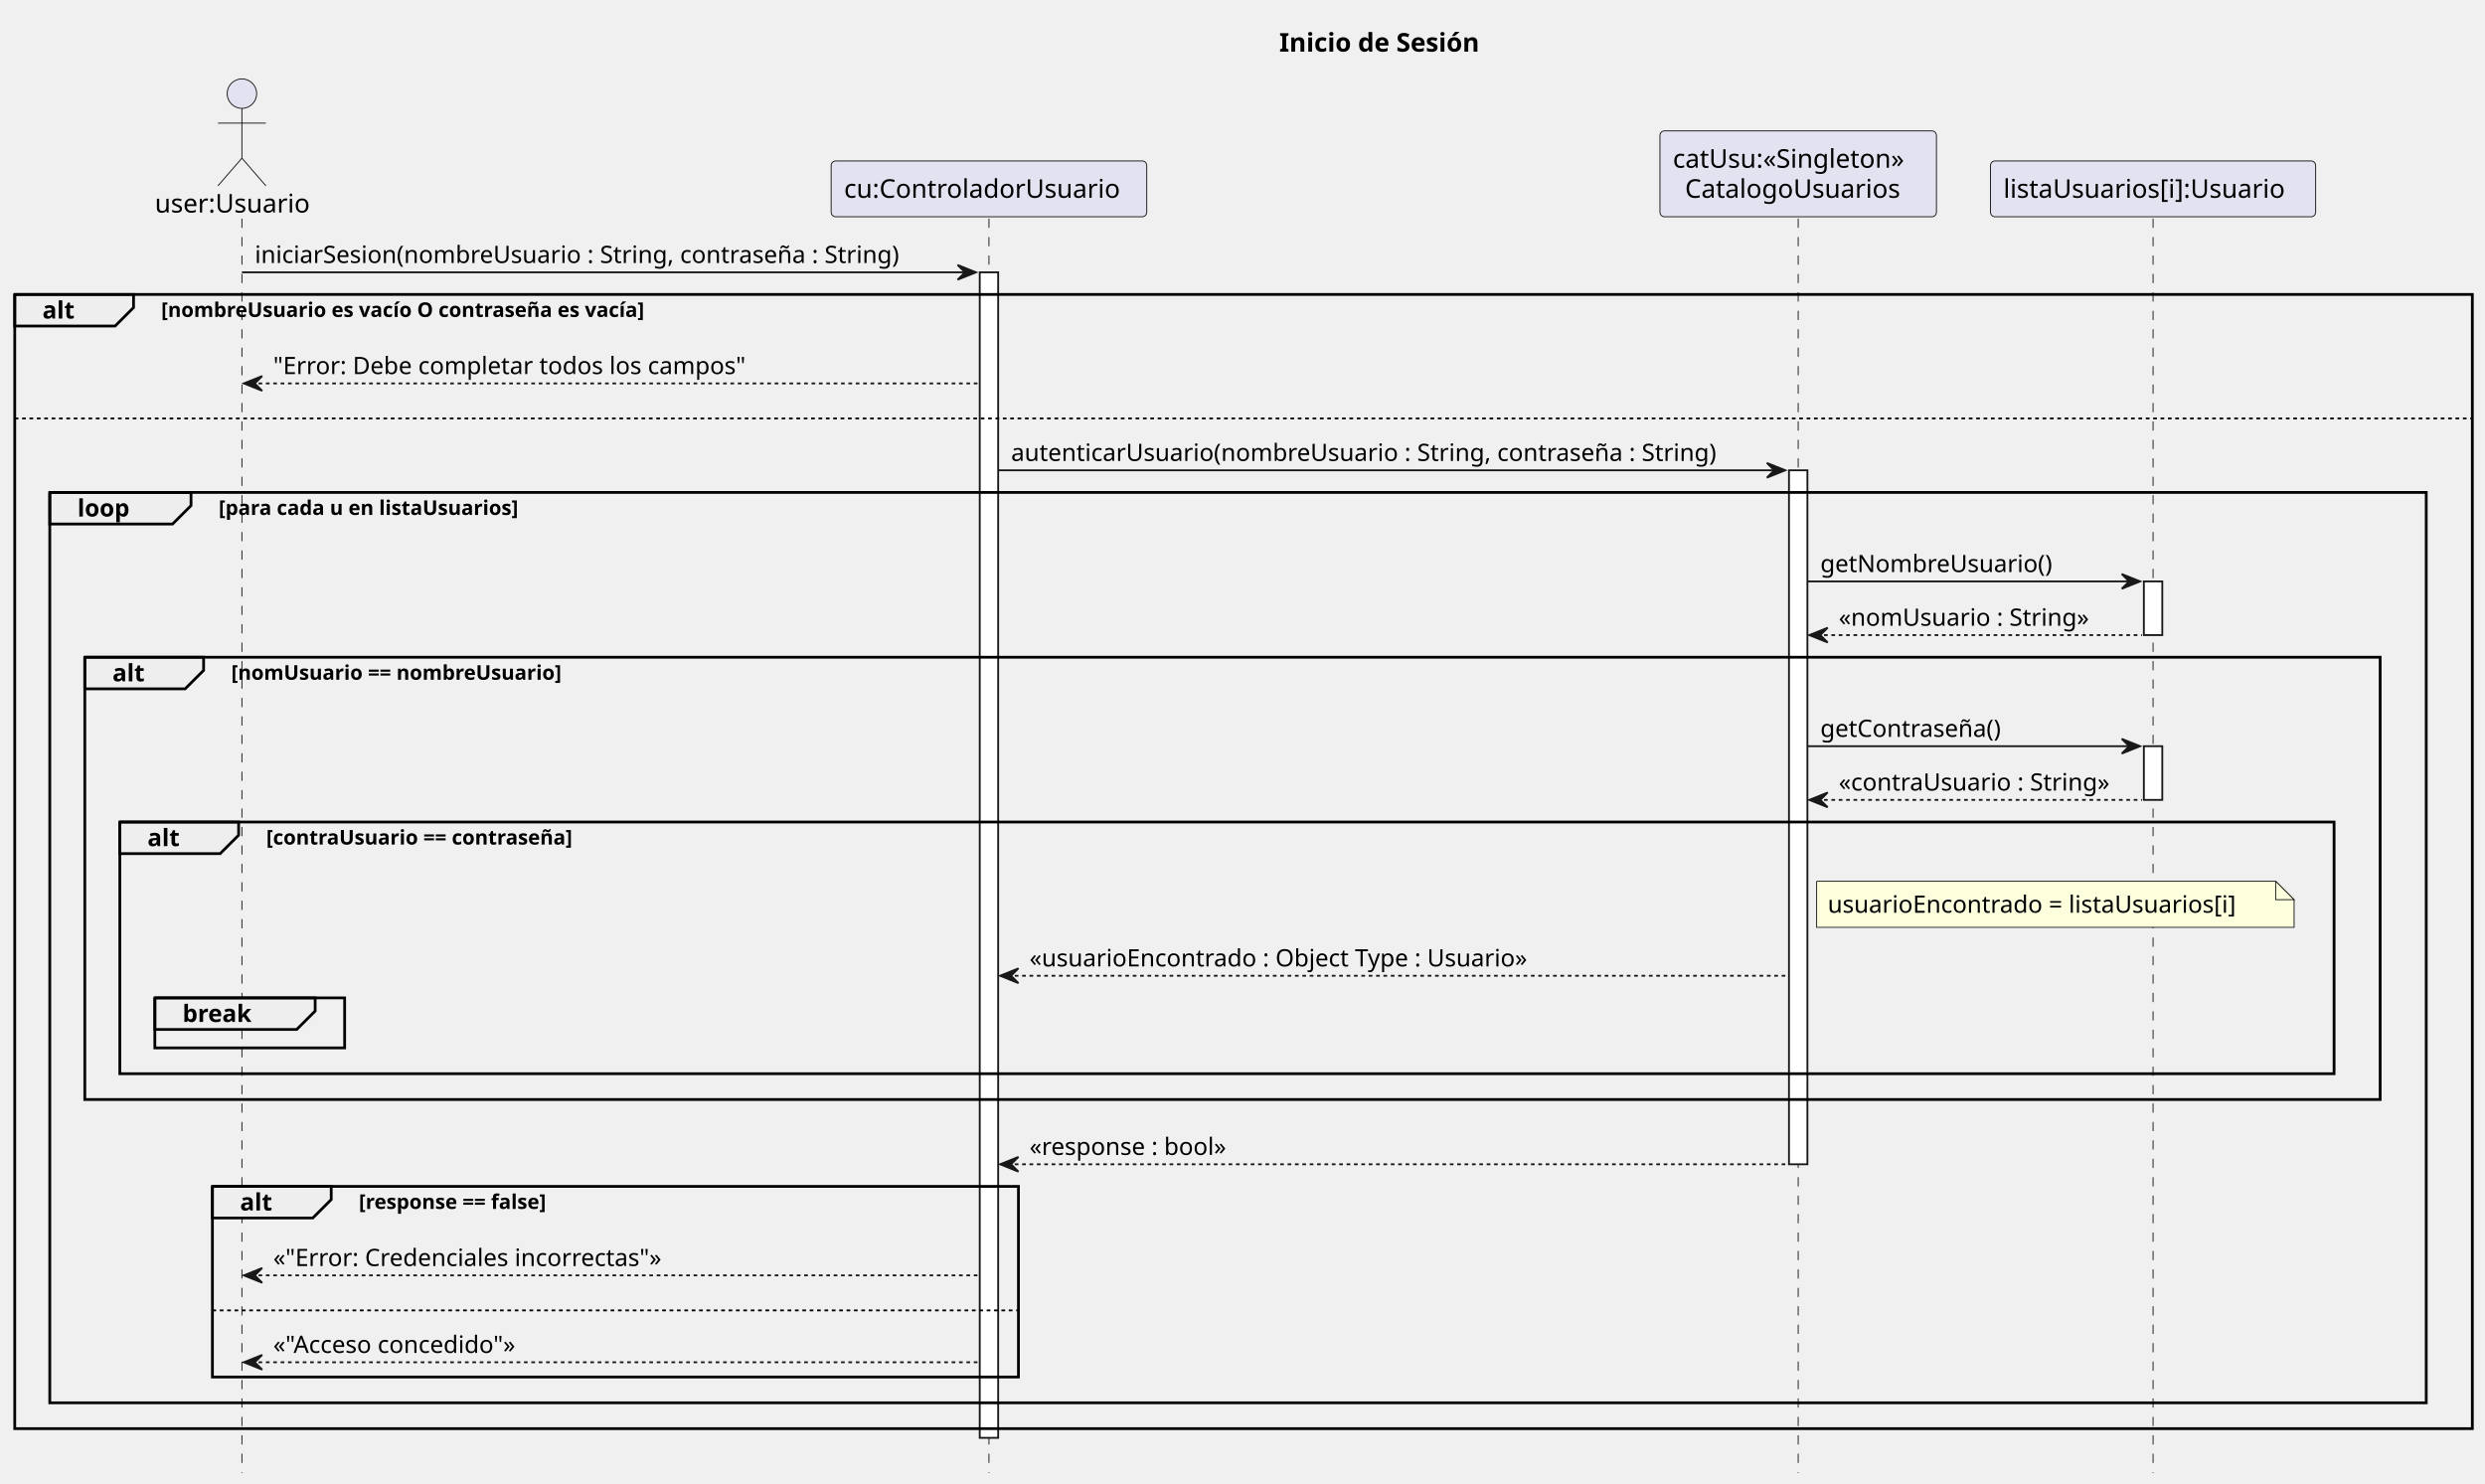
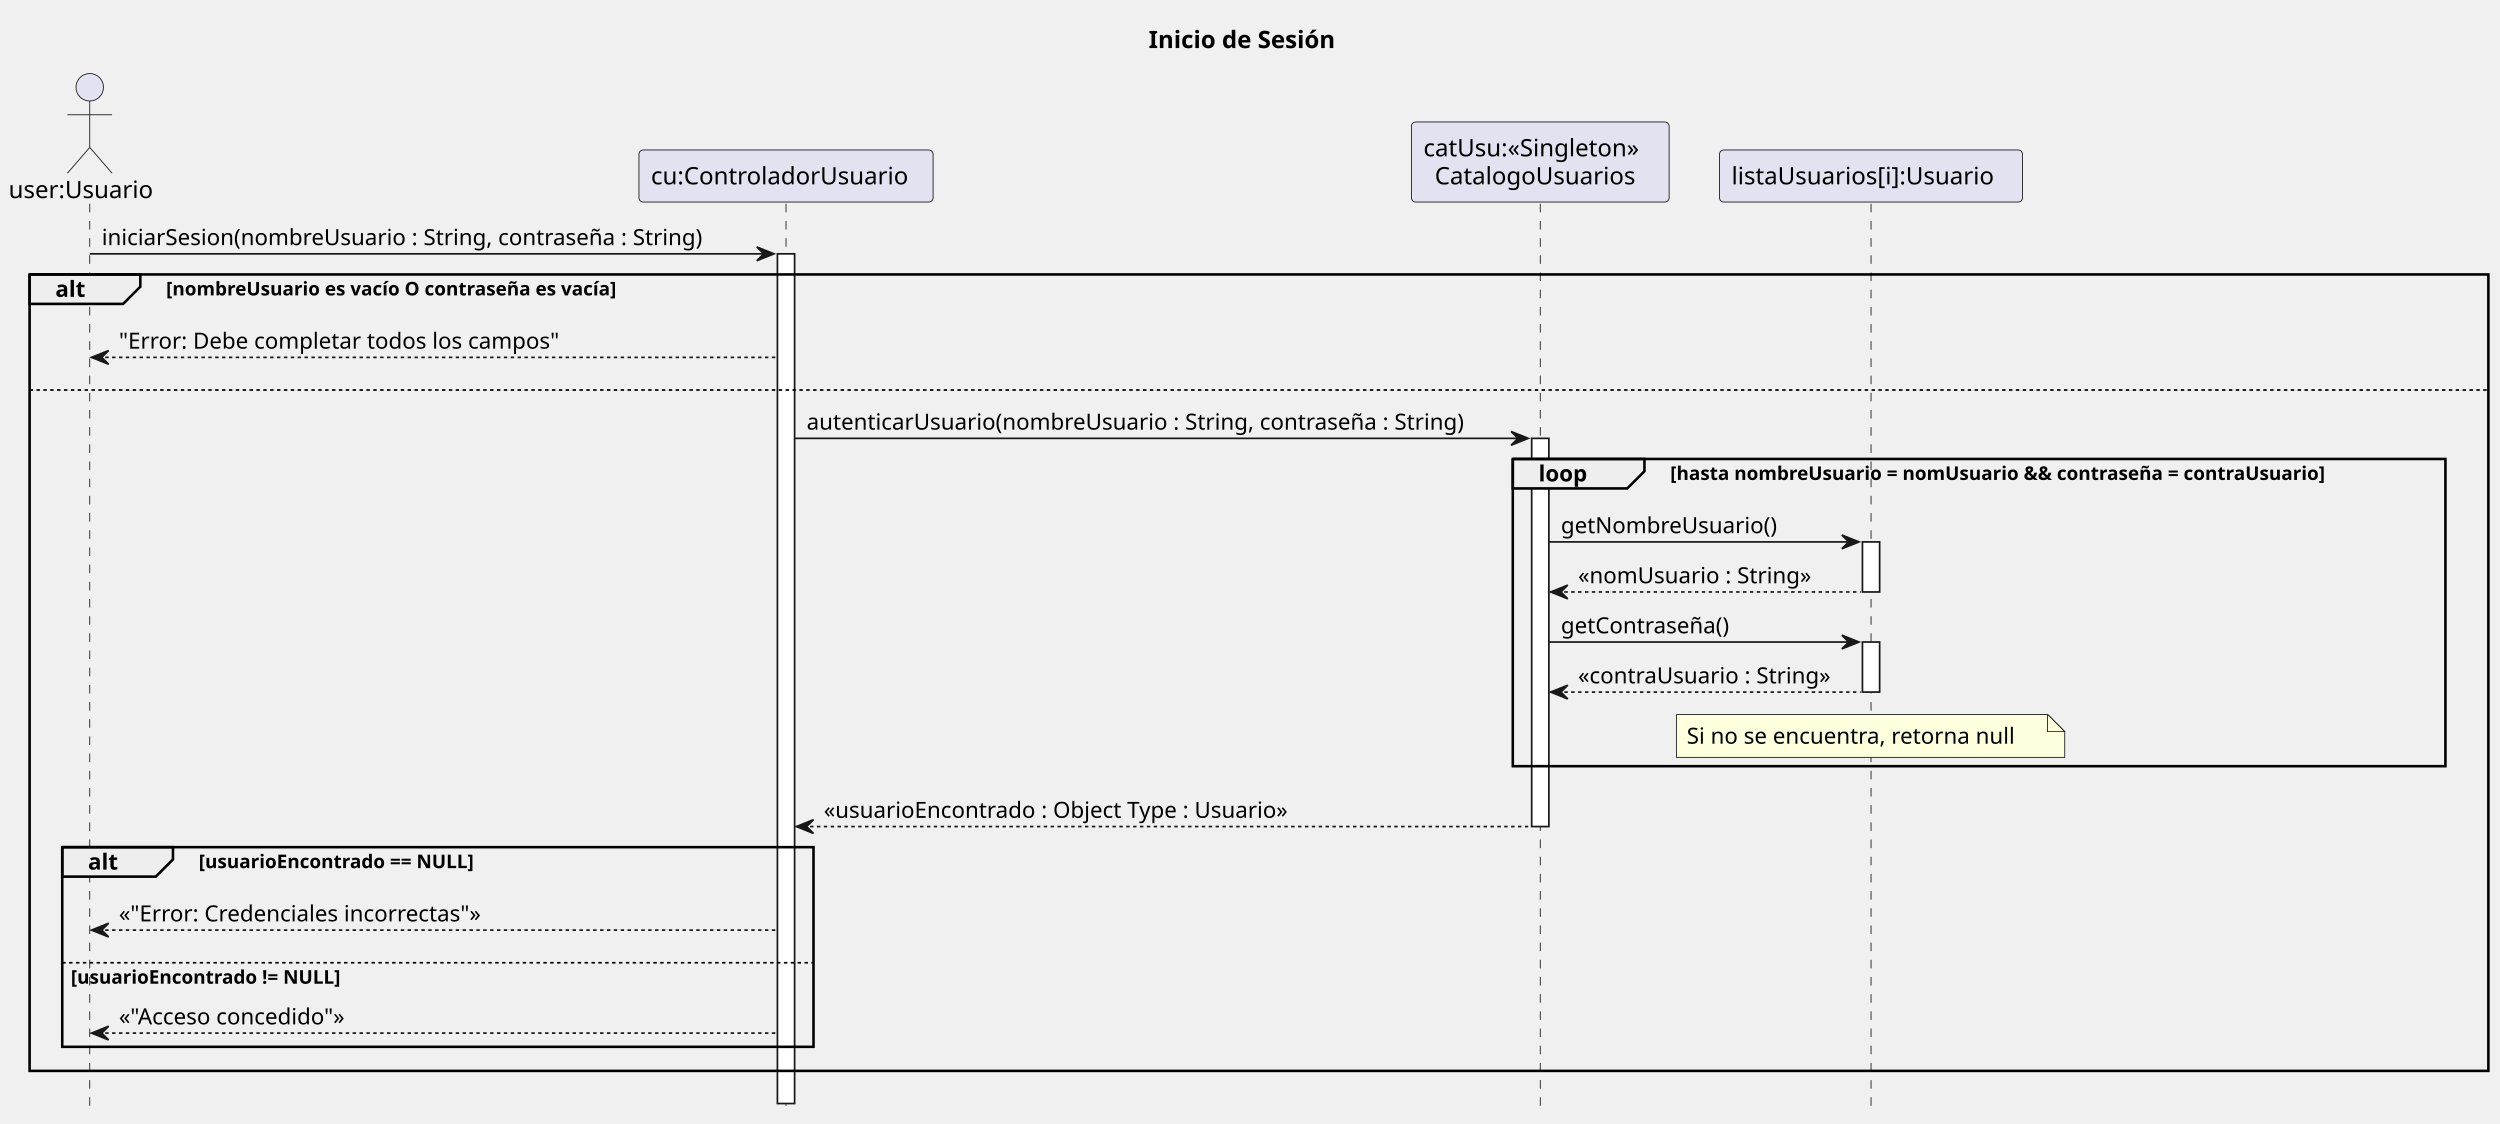
- <svg xmlns="http://www.w3.org/2000/svg" contentStyleType="text/css" data-diagram-type="SEQUENCE" height="805px" preserveAspectRatio="none" style="width:1348px;height:805px;background:#FFFFFF;" version="1.1" viewBox="0 0 1348 805" width="1348px" zoomAndPan="magnify">
+ <svg xmlns="http://www.w3.org/2000/svg" contentStyleType="text/css" data-diagram-type="SEQUENCE" height="654px" preserveAspectRatio="none" style="width:1455px;height:654px;background:#FFFFFF;" version="1.1" viewBox="0 0 1455 654" width="1455px" zoomAndPan="magnify">
  <defs />
  <g>
-     <text fill="#000000" font-family="sans-serif" font-size="14" font-weight="bold" lengthAdjust="spacing" textLength="124.25" x="693.939" y="27.995">Inicio de Sesión</text>
+     <text fill="#000000" font-family="sans-serif" font-size="14" font-weight="bold" lengthAdjust="spacing" textLength="124.25" x="668.494" y="27.995">Inicio de Sesión</text>
    <g>
-       <rect fill="#000000" fill-opacity="0" height="680.391" width="8" x="127.728" y="118.594" />
-       <line style="stroke:#181818;stroke-width:0.5;stroke-dasharray:5,5;" x1="131.228" x2="131.228" y1="118.594" y2="798.984" />
+       <rect fill="#000000" fill-opacity="0" height="528.664" width="8" x="48.728" y="118.594" />
+       <line style="stroke:#181818;stroke-width:0.5;stroke-dasharray:5,5;" x1="52.228" x2="52.228" y1="118.594" y2="647.258" />
    </g>
    <g>
-       <rect fill="#000000" fill-opacity="0" height="680.391" width="8" x="532.96" y="118.594" />
-       <line style="stroke:#181818;stroke-width:0.5;stroke-dasharray:5,5;" x1="536.46" x2="536.46" y1="118.594" y2="798.984" />
+       <rect fill="#000000" fill-opacity="0" height="528.664" width="8" x="453.96" y="118.594" />
+       <line style="stroke:#181818;stroke-width:0.5;stroke-dasharray:5,5;" x1="457.46" x2="457.46" y1="118.594" y2="647.258" />
    </g>
    <g>
-       <rect fill="#FFFFFF" height="632.258" style="stroke:#181818;stroke-width:1;" width="10" x="531.46" y="147.727" />
+       <rect fill="#FFFFFF" height="494.531" style="stroke:#181818;stroke-width:1;" width="10" x="452.46" y="147.727" />
    </g>
    <g>
-       <rect fill="#000000" fill-opacity="0" height="680.391" width="8" x="971.943" y="118.594" />
-       <line style="stroke:#181818;stroke-width:0.5;stroke-dasharray:5,5;" x1="975.443" x2="975.443" y1="118.594" y2="798.984" />
+       <rect fill="#000000" fill-opacity="0" height="528.664" width="8" x="892.943" y="118.594" />
+       <line style="stroke:#181818;stroke-width:0.5;stroke-dasharray:5,5;" x1="896.443" x2="896.443" y1="118.594" y2="647.258" />
    </g>
    <g>
-       <rect fill="#FFFFFF" height="376.461" style="stroke:#181818;stroke-width:1;" width="10" x="970.443" y="255.125" />
+       <rect fill="#FFFFFF" height="225.93" style="stroke:#181818;stroke-width:1;" width="10" x="891.443" y="255.125" />
    </g>
    <g>
-       <rect fill="#000000" fill-opacity="0" height="680.391" width="8" x="1164.444" y="118.594" />
-       <line style="stroke:#181818;stroke-width:0.5;stroke-dasharray:5,5;" x1="1167.944" x2="1167.944" y1="118.594" y2="798.984" />
+       <rect fill="#000000" fill-opacity="0" height="528.664" width="8" x="1085.444" y="118.594" />
+       <line style="stroke:#181818;stroke-width:0.5;stroke-dasharray:5,5;" x1="1088.944" x2="1088.944" y1="118.594" y2="647.258" />
    </g>
    <g>
-       <rect fill="#FFFFFF" height="29.133" style="stroke:#181818;stroke-width:1;" width="10" x="1162.944" y="315.391" />
+       <rect fill="#FFFFFF" height="29.133" style="stroke:#181818;stroke-width:1;" width="10" x="1083.944" y="315.391" />
    </g>
    <g>
-       <rect fill="#FFFFFF" height="29.133" style="stroke:#181818;stroke-width:1;" width="10" x="1162.944" y="404.789" />
+       <rect fill="#FFFFFF" height="29.133" style="stroke:#181818;stroke-width:1;" width="10" x="1083.944" y="373.656" />
    </g>
-     <text fill="#000000" font-family="sans-serif" font-size="14" lengthAdjust="spacing" textLength="88.457" x="84" y="115.292">user:Usuario</text>
-     <ellipse cx="131.228" cy="50.797" fill="#E2E2F0" rx="8" ry="8" style="stroke:#181818;stroke-width:0.5;" />
-     <path d="M131.228,58.797 L131.228,85.797 M118.228,66.797 L144.228,66.797 M131.228,85.797 L118.228,100.797 M131.228,85.797 L144.228,100.797" fill="none" style="stroke:#181818;stroke-width:0.5;" />
-     <rect fill="#E2E2F0" height="30.297" rx="2.5" ry="2.5" style="stroke:#181818;stroke-width:0.5;" width="171.192" x="450.864" y="87.297" />
-     <text fill="#000000" font-family="sans-serif" font-size="14" lengthAdjust="spacing" textLength="157.192" x="457.864" y="107.292">cu:ControladorUsuario</text>
-     <rect fill="#E2E2F0" height="46.594" rx="2.5" ry="2.5" style="stroke:#181818;stroke-width:0.5;" width="149.994" x="900.446" y="71" />
-     <text fill="#000000" font-family="sans-serif" font-size="14" lengthAdjust="spacing" textLength="135.994" x="907.446" y="90.995">catUsu:«Singleton»</text>
-     <text fill="#000000" font-family="sans-serif" font-size="14" lengthAdjust="spacing" textLength="122.828" x="914.029" y="107.292">CatalogoUsuarios</text>
-     <rect fill="#E2E2F0" height="30.297" rx="2.5" ry="2.5" style="stroke:#181818;stroke-width:0.5;" width="176.374" x="1079.757" y="87.297" />
-     <text fill="#000000" font-family="sans-serif" font-size="14" lengthAdjust="spacing" textLength="162.374" x="1086.757" y="107.292">listaUsuarios[i]:Usuario</text>
-     <polygon fill="#181818" points="519.46,143.727,529.46,147.727,519.46,151.727,523.46,147.727" style="stroke:#181818;stroke-width:1;" />
-     <line style="stroke:#181818;stroke-width:1;" x1="131.228" x2="525.46" y1="147.727" y2="147.727" />
-     <text fill="#000000" font-family="sans-serif" font-size="13" lengthAdjust="spacing" textLength="376.232" x="138.228" y="142.661">iniciarSesion(nombreUsuario : String, contraseña : String)</text>
-     <path d="M8,159.727 L72.443,159.727 L72.443,166.859 L62.443,176.859 L8,176.859 L8,159.727" fill="#EEEEEE" style="stroke:#000000;stroke-width:1.5;" />
-     <rect fill="none" height="615.258" style="stroke:#000000;stroke-width:1.5;" width="1333.127" x="8" y="159.727" />
-     <text fill="#000000" font-family="sans-serif" font-size="13" font-weight="bold" lengthAdjust="spacing" textLength="19.443" x="23" y="172.793">alt</text>
-     <text fill="#000000" font-family="sans-serif" font-size="11" font-weight="bold" lengthAdjust="spacing" textLength="299.519" x="87.443" y="171.937">[nombreUsuario es vacío O contraseña es vacía]</text>
-     <line style="stroke:#000000;stroke-width:1;stroke-dasharray:2,2;" x1="8" x2="1341.127" y1="226.992" y2="226.992" />
-     <polygon fill="#181818" points="142.228,203.992,132.228,207.992,142.228,211.992,138.228,207.992" style="stroke:#181818;stroke-width:1;" />
-     <line style="stroke:#181818;stroke-width:1;stroke-dasharray:2,2;" x1="136.228" x2="530.46" y1="207.992" y2="207.992" />
-     <text fill="#000000" font-family="sans-serif" font-size="13" lengthAdjust="spacing" textLength="274.619" x="148.228" y="202.926">"Error: Debe completar todos los campos"</text>
-     <polygon fill="#181818" points="958.443,251.125,968.443,255.125,958.443,259.125,962.443,255.125" style="stroke:#181818;stroke-width:1;" />
-     <line style="stroke:#181818;stroke-width:1;" x1="541.46" x2="964.443" y1="255.125" y2="255.125" />
-     <text fill="#000000" font-family="sans-serif" font-size="13" lengthAdjust="spacing" textLength="409.982" x="548.46" y="250.059">autenticarUsuario(nombreUsuario : String, contraseña : String)</text>
-     <path d="M27,267.125 L103.624,267.125 L103.624,274.258 L93.624,284.258 L27,284.258 L27,267.125" fill="#EEEEEE" style="stroke:#000000;stroke-width:1.5;" />
-     <rect fill="none" height="493.859" style="stroke:#000000;stroke-width:1.5;" width="1289.127" x="27" y="267.125" />
-     <text fill="#000000" font-family="sans-serif" font-size="13" font-weight="bold" lengthAdjust="spacing" textLength="31.624" x="42" y="280.192">loop</text>
-     <text fill="#000000" font-family="sans-serif" font-size="11" font-weight="bold" lengthAdjust="spacing" textLength="186.683" x="118.624" y="279.335">[para cada u en listaUsuarios]</text>
-     <polygon fill="#181818" points="1150.944,311.391,1160.944,315.391,1150.944,319.391,1154.944,315.391" style="stroke:#181818;stroke-width:1;" />
-     <line style="stroke:#181818;stroke-width:1;" x1="980.443" x2="1156.944" y1="315.391" y2="315.391" />
-     <text fill="#000000" font-family="sans-serif" font-size="13" lengthAdjust="spacing" textLength="132.831" x="987.443" y="310.325">getNombreUsuario()</text>
-     <polygon fill="#181818" points="991.443,340.523,981.443,344.523,991.443,348.523,987.443,344.523" style="stroke:#181818;stroke-width:1;" />
-     <line style="stroke:#181818;stroke-width:1;stroke-dasharray:2,2;" x1="985.443" x2="1161.944" y1="344.523" y2="344.523" />
-     <text fill="#000000" font-family="sans-serif" font-size="13" lengthAdjust="spacing" textLength="145.609" x="997.443" y="339.457">«nomUsuario : String»</text>
-     <path d="M46,356.523 L110.443,356.523 L110.443,363.656 L100.443,373.656 L46,373.656 L46,356.523" fill="#EEEEEE" style="stroke:#000000;stroke-width:1.5;" />
-     <rect fill="none" height="239.93" style="stroke:#000000;stroke-width:1.5;" width="1245.127" x="46" y="356.523" />
-     <text fill="#000000" font-family="sans-serif" font-size="13" font-weight="bold" lengthAdjust="spacing" textLength="19.443" x="61" y="369.59">alt</text>
-     <text fill="#000000" font-family="sans-serif" font-size="11" font-weight="bold" lengthAdjust="spacing" textLength="205.579" x="125.443" y="368.734">[nomUsuario == nombreUsuario]</text>
-     <polygon fill="#181818" points="1150.944,400.789,1160.944,404.789,1150.944,408.789,1154.944,404.789" style="stroke:#181818;stroke-width:1;" />
-     <line style="stroke:#181818;stroke-width:1;" x1="980.443" x2="1156.944" y1="404.789" y2="404.789" />
-     <text fill="#000000" font-family="sans-serif" font-size="13" lengthAdjust="spacing" textLength="106.145" x="987.443" y="399.723">getContraseña()</text>
-     <polygon fill="#181818" points="991.443,429.922,981.443,433.922,991.443,437.922,987.443,433.922" style="stroke:#181818;stroke-width:1;" />
-     <line style="stroke:#181818;stroke-width:1;stroke-dasharray:2,2;" x1="985.443" x2="1161.944" y1="433.922" y2="433.922" />
-     <text fill="#000000" font-family="sans-serif" font-size="13" lengthAdjust="spacing" textLength="158.501" x="997.443" y="428.856">«contraUsuario : String»</text>
-     <path d="M65,445.922 L129.443,445.922 L129.443,453.055 L119.443,463.055 L65,463.055 L65,445.922" fill="#EEEEEE" style="stroke:#000000;stroke-width:1.5;" />
-     <rect fill="none" height="136.531" style="stroke:#000000;stroke-width:1.5;" width="1201.127" x="65" y="445.922" />
-     <text fill="#000000" font-family="sans-serif" font-size="13" font-weight="bold" lengthAdjust="spacing" textLength="19.443" x="80" y="458.989">alt</text>
-     <text fill="#000000" font-family="sans-serif" font-size="11" font-weight="bold" lengthAdjust="spacing" textLength="192.924" x="144.443" y="458.132">[contraUsuario == contraseña]</text>
-     <path d="M985.443,478.055 L985.443,503.055 L1244.443,503.055 L1244.443,488.055 L1234.443,478.055 L985.443,478.055" fill="#FEFFDD" style="stroke:#181818;stroke-width:0.5;" />
-     <path d="M1234.443,478.055 L1234.443,488.055 L1244.443,488.055 L1234.443,478.055" fill="#FEFFDD" style="stroke:#181818;stroke-width:0.5;" />
-     <text fill="#000000" font-family="sans-serif" font-size="13" lengthAdjust="spacing" textLength="238.685" x="991.443" y="495.122">usuarioEncontrado = listaUsuarios[i]</text>
-     <polygon fill="#181818" points="552.46,525.32,542.46,529.32,552.46,533.32,548.46,529.32" style="stroke:#181818;stroke-width:1;" />
-     <line style="stroke:#181818;stroke-width:1;stroke-dasharray:2,2;" x1="546.46" x2="969.443" y1="529.32" y2="529.32" />
-     <text fill="#000000" font-family="sans-serif" font-size="13" lengthAdjust="spacing" textLength="291.491" x="558.46" y="524.254">«usuarioEncontrado : Object Type : Usuario»</text>
-     <path d="M84,541.32 L170.952,541.32 L170.952,548.453 L160.952,558.453 L84,558.453 L84,541.32" fill="#EEEEEE" style="stroke:#000000;stroke-width:1.5;" />
-     <rect fill="none" height="27.133" style="stroke:#000000;stroke-width:1.5;" width="102.952" x="84" y="541.32" />
-     <text fill="#000000" font-family="sans-serif" font-size="13" font-weight="bold" lengthAdjust="spacing" textLength="41.952" x="99" y="554.387">break</text>
-     <polygon fill="#181818" points="552.46,627.586,542.46,631.586,552.46,635.586,548.46,631.586" style="stroke:#181818;stroke-width:1;" />
-     <line style="stroke:#181818;stroke-width:1;stroke-dasharray:2,2;" x1="546.46" x2="969.443" y1="631.586" y2="631.586" />
-     <text fill="#000000" font-family="sans-serif" font-size="13" lengthAdjust="spacing" textLength="115.654" x="558.46" y="626.52">«response : bool»</text>
-     <path d="M115.228,643.586 L179.671,643.586 L179.671,650.719 L169.671,660.719 L115.228,660.719 L115.228,643.586" fill="#EEEEEE" style="stroke:#000000;stroke-width:1.5;" />
-     <rect fill="none" height="103.398" style="stroke:#000000;stroke-width:1.5;" width="437.232" x="115.228" y="643.586" />
-     <text fill="#000000" font-family="sans-serif" font-size="13" font-weight="bold" lengthAdjust="spacing" textLength="19.443" x="130.228" y="656.653">alt</text>
-     <text fill="#000000" font-family="sans-serif" font-size="11" font-weight="bold" lengthAdjust="spacing" textLength="122.837" x="194.671" y="655.796">[response == false]</text>
-     <line style="stroke:#000000;stroke-width:1;stroke-dasharray:2,2;" x1="115.228" x2="552.46" y1="710.852" y2="710.852" />
-     <polygon fill="#181818" points="142.228,687.852,132.228,691.852,142.228,695.852,138.228,691.852" style="stroke:#181818;stroke-width:1;" />
-     <line style="stroke:#181818;stroke-width:1;stroke-dasharray:2,2;" x1="136.228" x2="530.46" y1="691.852" y2="691.852" />
-     <text fill="#000000" font-family="sans-serif" font-size="13" lengthAdjust="spacing" textLength="229.353" x="148.228" y="686.786">«"Error: Credenciales incorrectas"»</text>
-     <polygon fill="#181818" points="142.228,734.984,132.228,738.984,142.228,742.984,138.228,738.984" style="stroke:#181818;stroke-width:1;" />
-     <line style="stroke:#181818;stroke-width:1;stroke-dasharray:2,2;" x1="136.228" x2="530.46" y1="738.984" y2="738.984" />
-     <text fill="#000000" font-family="sans-serif" font-size="13" lengthAdjust="spacing" textLength="144.466" x="148.228" y="733.918">«"Acceso concedido"»</text>
+     <text fill="#000000" font-family="sans-serif" font-size="14" lengthAdjust="spacing" textLength="88.457" x="5" y="115.292">user:Usuario</text>
+     <ellipse cx="52.228" cy="50.797" fill="#E2E2F0" rx="8" ry="8" style="stroke:#181818;stroke-width:0.5;" />
+     <path d="M52.228,58.797 L52.228,85.797 M39.228,66.797 L65.228,66.797 M52.228,85.797 L39.228,100.797 M52.228,85.797 L65.228,100.797" fill="none" style="stroke:#181818;stroke-width:0.5;" />
+     <rect fill="#E2E2F0" height="30.297" rx="2.5" ry="2.5" style="stroke:#181818;stroke-width:0.5;" width="171.192" x="371.864" y="87.297" />
+     <text fill="#000000" font-family="sans-serif" font-size="14" lengthAdjust="spacing" textLength="157.192" x="378.864" y="107.292">cu:ControladorUsuario</text>
+     <rect fill="#E2E2F0" height="46.594" rx="2.5" ry="2.5" style="stroke:#181818;stroke-width:0.5;" width="149.994" x="821.446" y="71" />
+     <text fill="#000000" font-family="sans-serif" font-size="14" lengthAdjust="spacing" textLength="135.994" x="828.446" y="90.995">catUsu:«Singleton»</text>
+     <text fill="#000000" font-family="sans-serif" font-size="14" lengthAdjust="spacing" textLength="122.828" x="835.029" y="107.292">CatalogoUsuarios</text>
+     <rect fill="#E2E2F0" height="30.297" rx="2.5" ry="2.5" style="stroke:#181818;stroke-width:0.5;" width="176.374" x="1000.757" y="87.297" />
+     <text fill="#000000" font-family="sans-serif" font-size="14" lengthAdjust="spacing" textLength="162.374" x="1007.757" y="107.292">listaUsuarios[i]:Usuario</text>
+     <polygon fill="#181818" points="440.46,143.727,450.46,147.727,440.46,151.727,444.46,147.727" style="stroke:#181818;stroke-width:1;" />
+     <line style="stroke:#181818;stroke-width:1;" x1="52.228" x2="446.46" y1="147.727" y2="147.727" />
+     <text fill="#000000" font-family="sans-serif" font-size="13" lengthAdjust="spacing" textLength="376.232" x="59.228" y="142.661">iniciarSesion(nombreUsuario : String, contraseña : String)</text>
+     <path d="M17.229,159.727 L81.671,159.727 L81.671,166.859 L71.671,176.859 L17.229,176.859 L17.229,159.727" fill="#EEEEEE" style="stroke:#000000;stroke-width:1.5;" />
+     <rect fill="none" height="463.531" style="stroke:#000000;stroke-width:1.5;" width="1431.01" x="17.229" y="159.727" />
+     <text fill="#000000" font-family="sans-serif" font-size="13" font-weight="bold" lengthAdjust="spacing" textLength="19.443" x="32.228" y="172.793">alt</text>
+     <text fill="#000000" font-family="sans-serif" font-size="11" font-weight="bold" lengthAdjust="spacing" textLength="299.519" x="96.671" y="171.937">[nombreUsuario es vacío O contraseña es vacía]</text>
+     <line style="stroke:#000000;stroke-width:1;stroke-dasharray:2,2;" x1="17.229" x2="1448.238" y1="226.992" y2="226.992" />
+     <polygon fill="#181818" points="63.228,203.992,53.228,207.992,63.228,211.992,59.228,207.992" style="stroke:#181818;stroke-width:1;" />
+     <line style="stroke:#181818;stroke-width:1;stroke-dasharray:2,2;" x1="57.228" x2="451.46" y1="207.992" y2="207.992" />
+     <text fill="#000000" font-family="sans-serif" font-size="13" lengthAdjust="spacing" textLength="274.619" x="69.228" y="202.926">"Error: Debe completar todos los campos"</text>
+     <polygon fill="#181818" points="879.443,251.125,889.443,255.125,879.443,259.125,883.443,255.125" style="stroke:#181818;stroke-width:1;" />
+     <line style="stroke:#181818;stroke-width:1;" x1="462.46" x2="885.443" y1="255.125" y2="255.125" />
+     <text fill="#000000" font-family="sans-serif" font-size="13" lengthAdjust="spacing" textLength="409.982" x="469.46" y="250.059">autenticarUsuario(nombreUsuario : String, contraseña : String)</text>
+     <path d="M880.443,267.125 L957.067,267.125 L957.067,274.258 L947.067,284.258 L880.443,284.258 L880.443,267.125" fill="#EEEEEE" style="stroke:#000000;stroke-width:1.5;" />
+     <rect fill="none" height="178.797" style="stroke:#000000;stroke-width:1.5;" width="542.795" x="880.443" y="267.125" />
+     <text fill="#000000" font-family="sans-serif" font-size="13" font-weight="bold" lengthAdjust="spacing" textLength="31.624" x="895.443" y="280.192">loop</text>
+     <text fill="#000000" font-family="sans-serif" font-size="11" font-weight="bold" lengthAdjust="spacing" textLength="435.171" x="972.067" y="279.335">[hasta nombreUsuario = nomUsuario &amp;&amp; contraseña = contraUsuario]</text>
+     <polygon fill="#181818" points="1071.944,311.391,1081.944,315.391,1071.944,319.391,1075.944,315.391" style="stroke:#181818;stroke-width:1;" />
+     <line style="stroke:#181818;stroke-width:1;" x1="901.443" x2="1077.944" y1="315.391" y2="315.391" />
+     <text fill="#000000" font-family="sans-serif" font-size="13" lengthAdjust="spacing" textLength="132.831" x="908.443" y="310.325">getNombreUsuario()</text>
+     <polygon fill="#181818" points="912.443,340.523,902.443,344.523,912.443,348.523,908.443,344.523" style="stroke:#181818;stroke-width:1;" />
+     <line style="stroke:#181818;stroke-width:1;stroke-dasharray:2,2;" x1="906.443" x2="1082.944" y1="344.523" y2="344.523" />
+     <text fill="#000000" font-family="sans-serif" font-size="13" lengthAdjust="spacing" textLength="145.609" x="918.443" y="339.457">«nomUsuario : String»</text>
+     <polygon fill="#181818" points="1071.944,369.656,1081.944,373.656,1071.944,377.656,1075.944,373.656" style="stroke:#181818;stroke-width:1;" />
+     <line style="stroke:#181818;stroke-width:1;" x1="901.443" x2="1077.944" y1="373.656" y2="373.656" />
+     <text fill="#000000" font-family="sans-serif" font-size="13" lengthAdjust="spacing" textLength="106.145" x="908.443" y="368.59">getContraseña()</text>
+     <polygon fill="#181818" points="912.443,398.789,902.443,402.789,912.443,406.789,908.443,402.789" style="stroke:#181818;stroke-width:1;" />
+     <line style="stroke:#181818;stroke-width:1;stroke-dasharray:2,2;" x1="906.443" x2="1082.944" y1="402.789" y2="402.789" />
+     <text fill="#000000" font-family="sans-serif" font-size="13" lengthAdjust="spacing" textLength="158.501" x="918.443" y="397.723">«contraUsuario : String»</text>
+     <path d="M975.675,415.789 L975.675,440.789 L1201.675,440.789 L1201.675,425.789 L1191.675,415.789 L975.675,415.789" fill="#FEFFDD" style="stroke:#181818;stroke-width:0.5;" />
+     <path d="M1191.675,415.789 L1191.675,425.789 L1201.675,425.789 L1191.675,415.789" fill="#FEFFDD" style="stroke:#181818;stroke-width:0.5;" />
+     <text fill="#000000" font-family="sans-serif" font-size="13" lengthAdjust="spacing" textLength="205.537" x="981.675" y="432.856">Si no se encuentra, retorna null</text>
+     <polygon fill="#181818" points="473.46,477.055,463.46,481.055,473.46,485.055,469.46,481.055" style="stroke:#181818;stroke-width:1;" />
+     <line style="stroke:#181818;stroke-width:1;stroke-dasharray:2,2;" x1="467.46" x2="890.443" y1="481.055" y2="481.055" />
+     <text fill="#000000" font-family="sans-serif" font-size="13" lengthAdjust="spacing" textLength="291.491" x="479.46" y="475.989">«usuarioEncontrado : Object Type : Usuario»</text>
+     <path d="M36.228,493.055 L100.671,493.055 L100.671,500.188 L90.671,510.188 L36.228,510.188 L36.228,493.055" fill="#EEEEEE" style="stroke:#000000;stroke-width:1.5;" />
+     <rect fill="none" height="116.203" style="stroke:#000000;stroke-width:1.5;" width="437.232" x="36.228" y="493.055" />
+     <text fill="#000000" font-family="sans-serif" font-size="13" font-weight="bold" lengthAdjust="spacing" textLength="19.443" x="51.228" y="506.122">alt</text>
+     <text fill="#000000" font-family="sans-serif" font-size="11" font-weight="bold" lengthAdjust="spacing" textLength="185.48" x="115.671" y="505.265">[usuarioEncontrado == NULL]</text>
+     <line style="stroke:#000000;stroke-width:1;stroke-dasharray:2,2;" x1="36.228" x2="473.46" y1="560.32" y2="560.32" />
+     <text fill="#000000" font-family="sans-serif" font-size="11" font-weight="bold" lengthAdjust="spacing" textLength="181.28" x="41.228" y="572.531">[usuarioEncontrado != NULL]</text>
+     <polygon fill="#181818" points="63.228,537.32,53.228,541.32,63.228,545.32,59.228,541.32" style="stroke:#181818;stroke-width:1;" />
+     <line style="stroke:#181818;stroke-width:1;stroke-dasharray:2,2;" x1="57.228" x2="451.46" y1="541.32" y2="541.32" />
+     <text fill="#000000" font-family="sans-serif" font-size="13" lengthAdjust="spacing" textLength="229.353" x="69.228" y="536.254">«"Error: Credenciales incorrectas"»</text>
+     <polygon fill="#181818" points="63.228,597.258,53.228,601.258,63.228,605.258,59.228,601.258" style="stroke:#181818;stroke-width:1;" />
+     <line style="stroke:#181818;stroke-width:1;stroke-dasharray:2,2;" x1="57.228" x2="451.46" y1="601.258" y2="601.258" />
+     <text fill="#000000" font-family="sans-serif" font-size="13" lengthAdjust="spacing" textLength="144.466" x="69.228" y="596.192">«"Acceso concedido"»</text>
  </g>
</svg>
